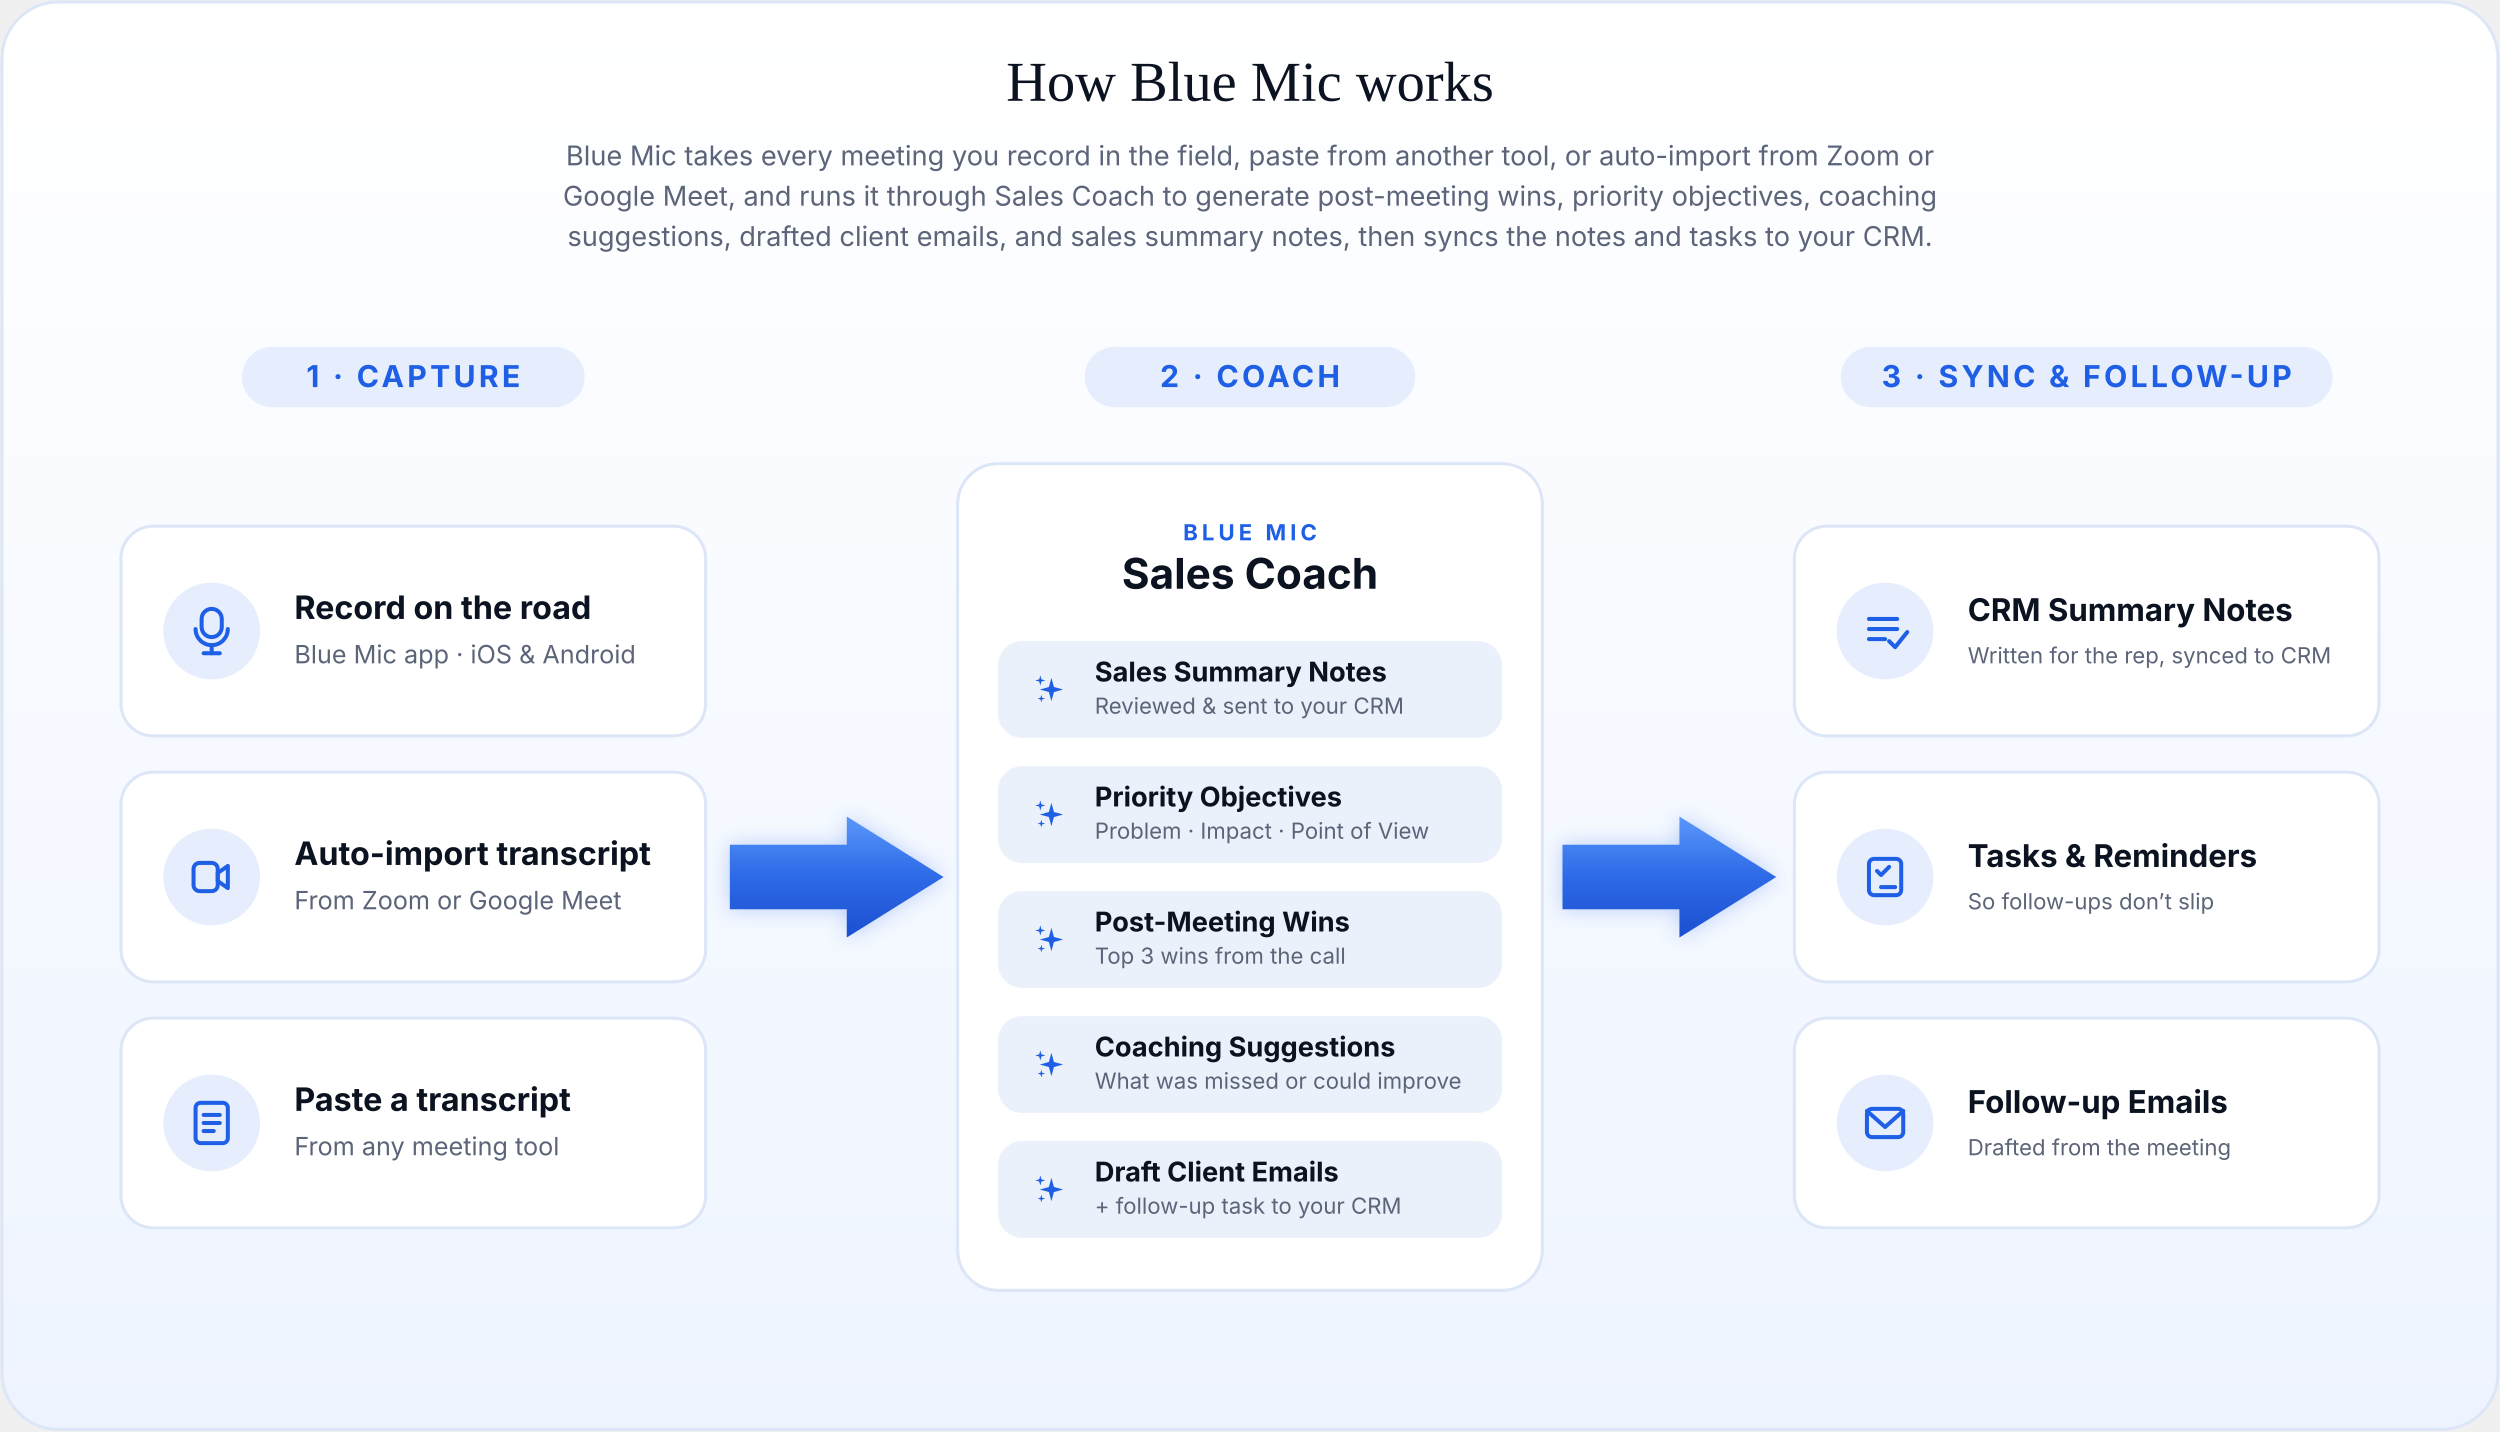
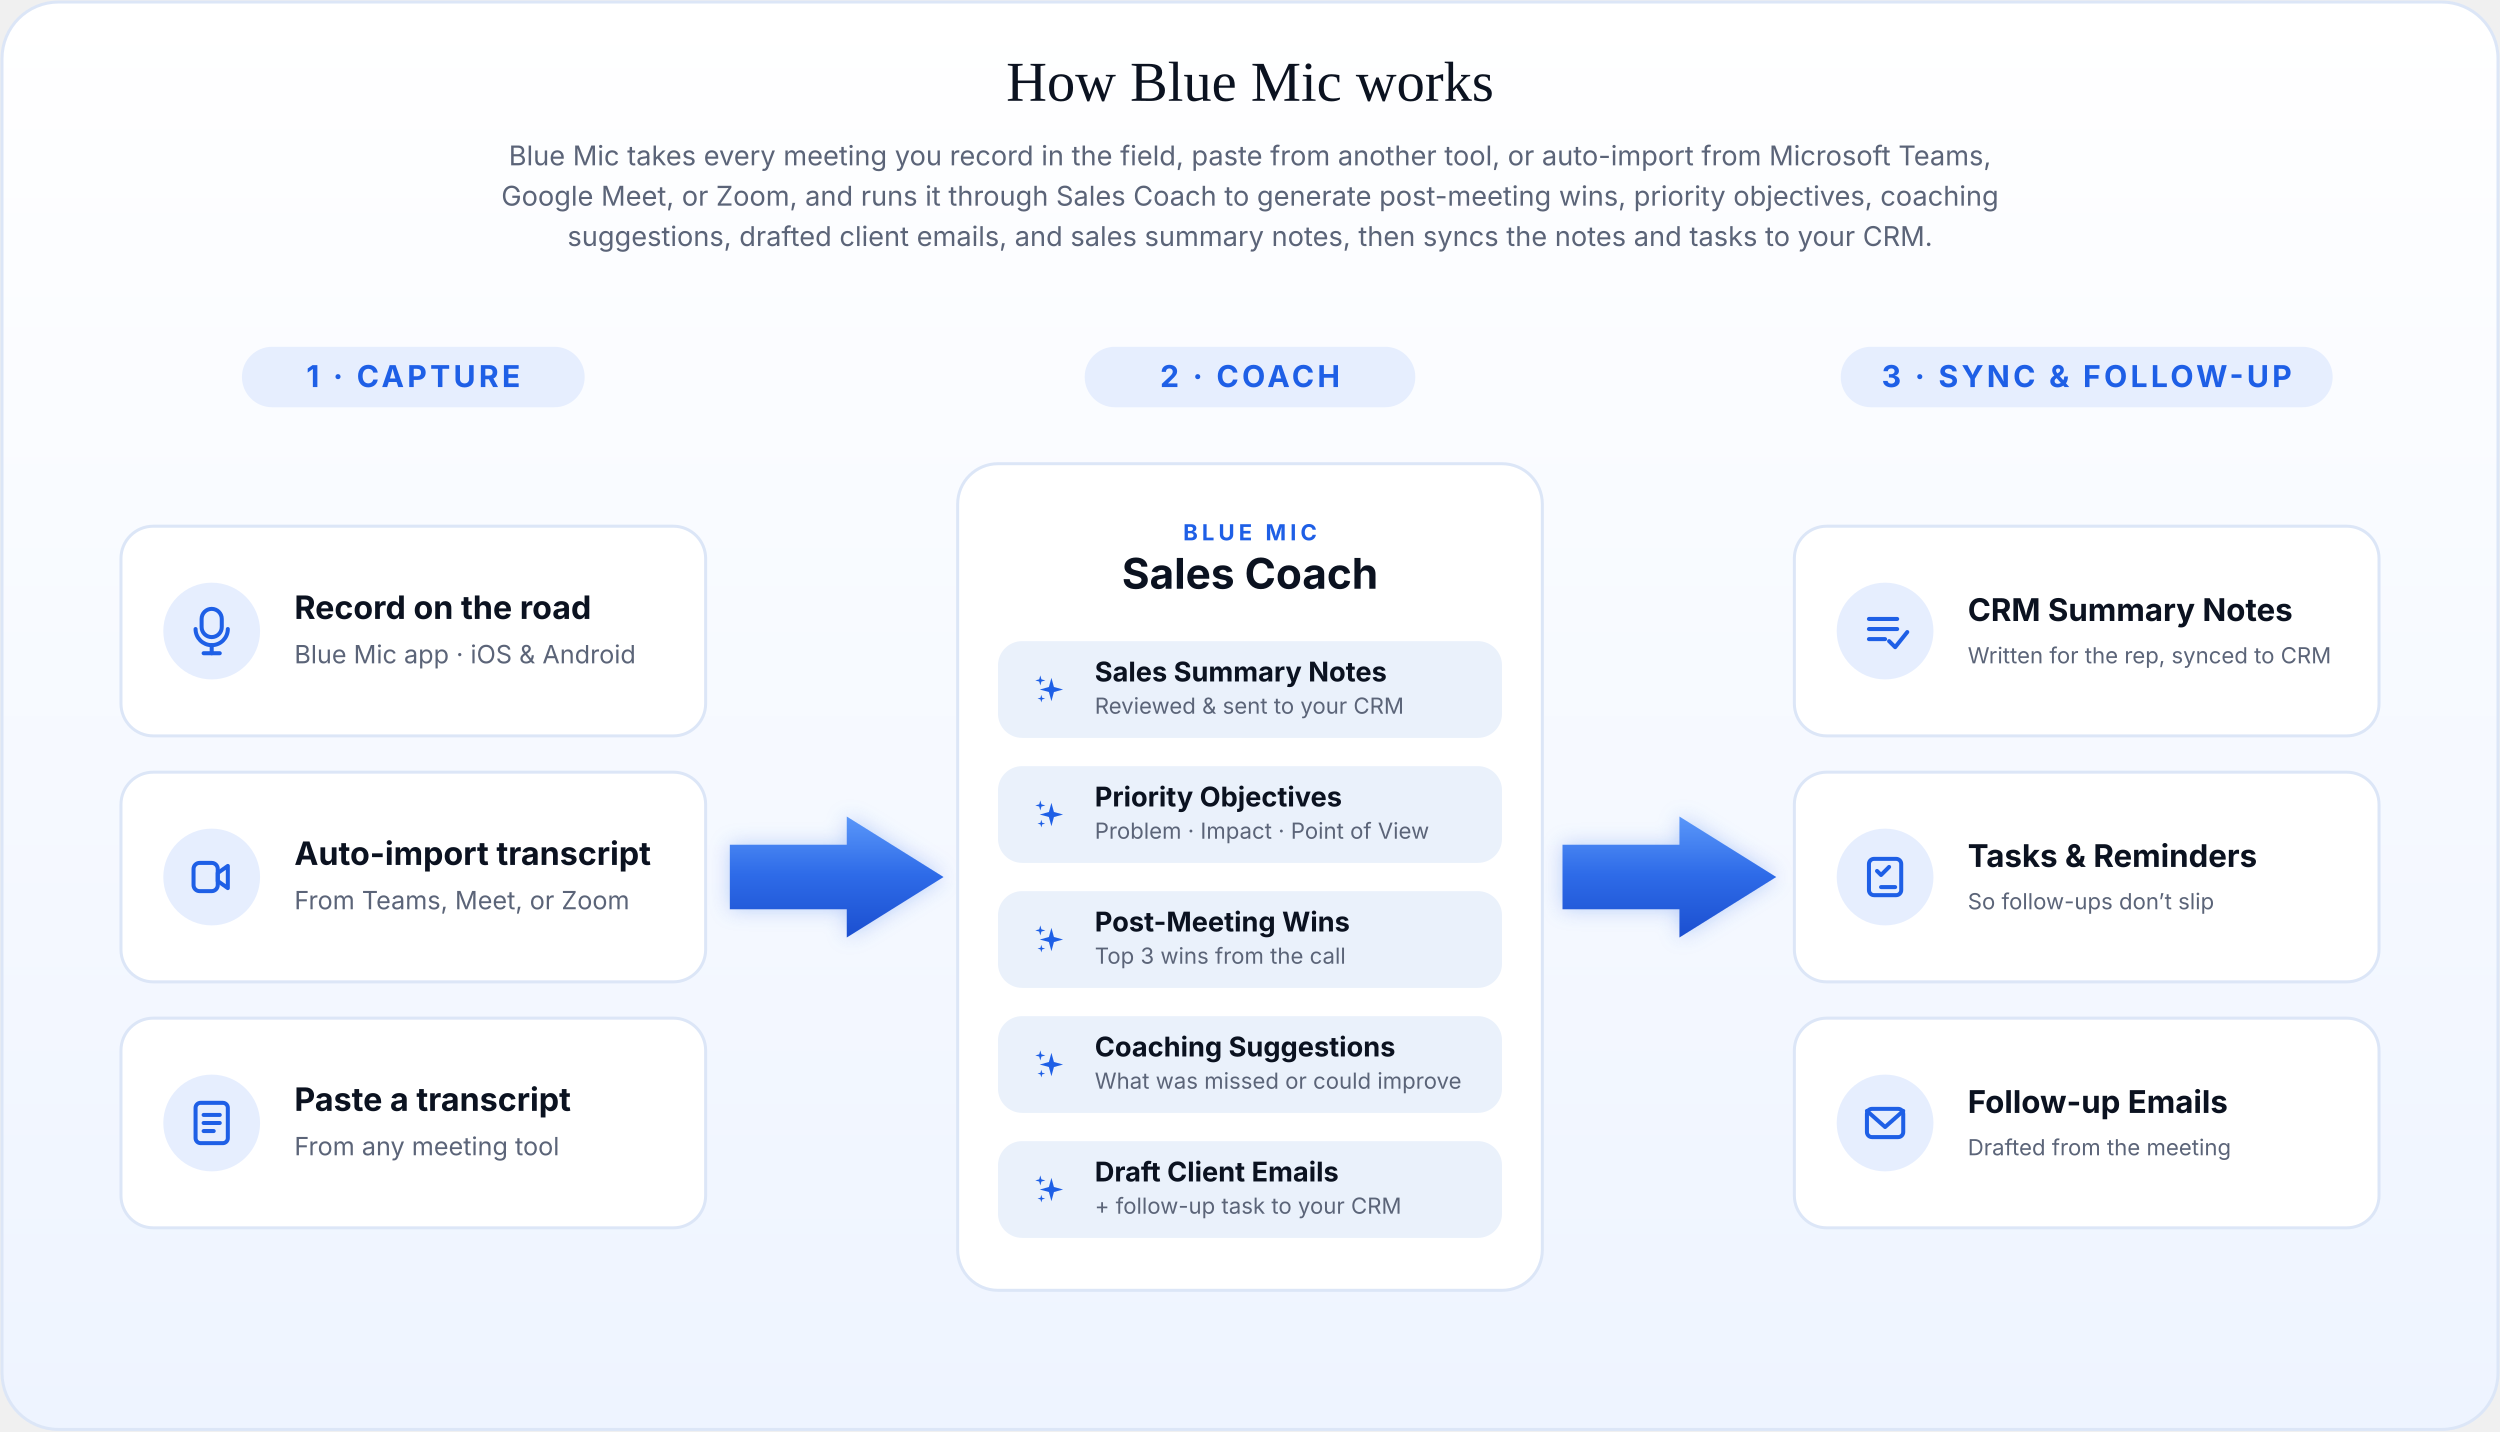
- <svg xmlns="http://www.w3.org/2000/svg" viewBox="0 0 1240 710" width="1240" height="710" font-family="Inter, -apple-system, 'Segoe UI', Roboto, Arial, sans-serif" role="img" aria-label="The Blue Mic workflow: capture a meeting by recording on the road with the iOS or Android app, pasting a transcript, or auto-importing from Zoom or Google Meet, run Sales Coach, then sync notes, tasks, and follow-up emails back to your CRM.">
+ <svg xmlns="http://www.w3.org/2000/svg" viewBox="0 0 1240 710" width="1240" height="710" font-family="Inter, -apple-system, 'Segoe UI', Roboto, Arial, sans-serif" role="img" aria-label="The Blue Mic workflow: capture a meeting by recording on the road with the iOS or Android app, pasting a transcript, or auto-importing from Microsoft Teams, Google Meet, or Zoom, run Sales Coach, then sync notes, tasks, and follow-up emails back to your CRM.">
  <defs>
    <linearGradient id="panelBg" x1="0" y1="0" x2="0" y2="1">
      <stop offset="0%" stop-color="#FFFFFF" />
      <stop offset="100%" stop-color="#EEF4FF" />
    </linearGradient>
    <linearGradient id="accent" x1="0" y1="0" x2="1" y2="0">
      <stop offset="0%" stop-color="#3B82F6" />
      <stop offset="55%" stop-color="#1E5FE6" />
      <stop offset="100%" stop-color="#1E3A8A" />
    </linearGradient>
    <linearGradient id="arrowFill" x1="0" y1="0" x2="0" y2="1">
      <stop offset="0%" stop-color="#5A97F9" />
      <stop offset="48%" stop-color="#2E6BE8" />
      <stop offset="100%" stop-color="#1B4FD0" />
    </linearGradient>
    <linearGradient id="flowBand" x1="0" y1="0" x2="1" y2="0">
      <stop offset="0%" stop-color="#FFFFFF" stop-opacity="0" />
      <stop offset="50%" stop-color="#EAF3FF" stop-opacity="0.75" />
      <stop offset="100%" stop-color="#FFFFFF" stop-opacity="0" />
    </linearGradient>
    <filter id="arrowGlow" x="-40%" y="-70%" width="180%" height="240%">
      <feGaussianBlur stdDeviation="5" />
    </filter>
    <filter id="glowBlur" x="-55%" y="-55%" width="210%" height="210%" color-interpolation-filters="sRGB">
      <feGaussianBlur stdDeviation="13" />
    </filter>
    <clipPath id="clipA">
      <path d="M362 339 L420 339 L420 325 L468 355 L420 385 L420 371 L362 371 Z" />
    </clipPath>
    <clipPath id="clipB">
      <path d="M775 339 L833 339 L833 325 L881 355 L833 385 L833 371 L775 371 Z" />
    </clipPath>
  </defs>
  <style>
    /* Static "done" checks shown only when motion is reduced; animated layers hidden. */
    .rm-static { display: none; }
    @media (prefers-reduced-motion: reduce) {
      .comet { display: none; }
      .rm-static { display: inline; }
    }
  </style>
  <rect x="1" y="1" width="1238" height="708" rx="28" fill="url(#panelBg)" stroke="#DCE6F7" stroke-width="1.5" />
  <g class="comet" transform="translate(0,80)">
    <g opacity="0">
      <rect x="53" y="174" width="304" height="362" rx="22" fill="#3B82F6" opacity="0.30" filter="url(#glowBlur)" />
      <animate attributeName="opacity" dur="40s" repeatCount="indefinite" calcMode="spline" values="0;0;1;1;0;0" keyTimes="0;0.005;0.037;0.215;0.25;1" keySplines="0 0 1 1;0.42 0 0.58 1;0 0 1 1;0.42 0 0.58 1;0 0 1 1" />
    </g>
    <g opacity="0">
      <rect x="468" y="143" width="304" height="424" rx="24" fill="#3B82F6" opacity="0.30" filter="url(#glowBlur)" />
      <animate attributeName="opacity" dur="40s" repeatCount="indefinite" calcMode="spline" values="0;0;1;1;0;0" keyTimes="0;0.055;0.087;0.215;0.25;1" keySplines="0 0 1 1;0.42 0 0.58 1;0 0 1 1;0.42 0 0.58 1;0 0 1 1" />
    </g>
    <g opacity="0">
      <rect x="883" y="174" width="304" height="362" rx="22" fill="#3B82F6" opacity="0.30" filter="url(#glowBlur)" />
      <animate attributeName="opacity" dur="40s" repeatCount="indefinite" calcMode="spline" values="0;0;1;1;0;0" keyTimes="0;0.138;0.175;0.215;0.25;1" keySplines="0 0 1 1;0.42 0 0.58 1;0 0 1 1;0.42 0 0.58 1;0 0 1 1" />
    </g>
  </g>
  <text x="620" y="50" text-anchor="middle" font-size="28" font-weight="400" fill="#0B1220" font-family="'Instrument Serif', 'Iowan Old Style', 'Apple Garamond', Georgia, 'Times New Roman', serif">How Blue Mic works</text>
-   <text x="620" y="82" text-anchor="middle" font-size="13.5" fill="#5B6478">Blue Mic takes every meeting you record in the field, paste from another tool, or auto-import from Zoom or</text>
-   <text x="620" y="102" text-anchor="middle" font-size="13.5" fill="#5B6478">Google Meet, and runs it through Sales Coach to generate post-meeting wins, priority objectives, coaching</text>
+   <text x="620" y="82" text-anchor="middle" font-size="13.5" fill="#5B6478">Blue Mic takes every meeting you record in the field, paste from another tool, or auto-import from Microsoft Teams,</text>
+   <text x="620" y="102" text-anchor="middle" font-size="13.5" fill="#5B6478">Google Meet, or Zoom, and runs it through Sales Coach to generate post-meeting wins, priority objectives, coaching</text>
  <text x="620" y="122" text-anchor="middle" font-size="13.5" fill="#5B6478">suggestions, drafted client emails, and sales summary notes, then syncs the notes and tasks to your CRM.</text>
  <g font-size="15" font-weight="700" letter-spacing="1.6" text-anchor="middle">
    <g>
      <rect x="120" y="172" width="170" height="30" rx="15" fill="#E6EEFE" />
      <text x="205" y="192" fill="#1E5FE6">1 · CAPTURE</text>
    </g>
    <g>
      <rect x="538" y="172" width="164" height="30" rx="15" fill="#E6EEFE" />
      <text x="620" y="192" fill="#1E5FE6">2 · COACH</text>
    </g>
    <g>
      <rect x="913" y="172" width="244" height="30" rx="15" fill="#E6EEFE" />
      <text x="1035" y="192" fill="#1E5FE6">3 · SYNC &amp; FOLLOW-UP</text>
    </g>
  </g>
  <g transform="translate(0,80)">
    <path d="M362 339 L420 339 L420 325 L468 355 L420 385 L420 371 L362 371 Z" fill="#2E6BE8" opacity="0.30" filter="url(#arrowGlow)" />
    <path d="M362 339 L420 339 L420 325 L468 355 L420 385 L420 371 L362 371 Z" fill="url(#arrowFill)" />
    <g class="comet" clip-path="url(#clipA)">
      <rect x="356" y="315" width="46" height="80" fill="url(#flowBand)" opacity="0">
        <animateTransform attributeName="transform" type="translate" dur="40s" repeatCount="indefinite" keyTimes="0;0.015;0.075;0.25;1" values="-45 0;-45 0;115 0;115 0;115 0" />
        <animate attributeName="opacity" dur="40s" repeatCount="indefinite" values="0;0;0.9;0.9;0;0;0" keyTimes="0;0.015;0.021;0.069;0.075;0.25;1" />
      </rect>
    </g>
    <path d="M775 339 L833 339 L833 325 L881 355 L833 385 L833 371 L775 371 Z" fill="#2E6BE8" opacity="0.30" filter="url(#arrowGlow)" />
    <path d="M775 339 L833 339 L833 325 L881 355 L833 385 L833 371 L775 371 Z" fill="url(#arrowFill)" />
    <g class="comet" clip-path="url(#clipB)">
      <rect x="769" y="315" width="46" height="80" fill="url(#flowBand)" opacity="0">
        <animateTransform attributeName="transform" type="translate" dur="40s" repeatCount="indefinite" keyTimes="0;0.117;0.177;0.25;1" values="-45 0;-45 0;115 0;115 0;115 0" />
        <animate attributeName="opacity" dur="40s" repeatCount="indefinite" values="0;0;0.9;0.9;0;0;0" keyTimes="0;0.117;0.124;0.171;0.177;0.25;1" />
      </rect>
    </g>
    <rect x="60" y="181" width="290" height="104" rx="16" fill="#FFFFFF" stroke="#DCE6F7" stroke-width="1.5" />
    <circle cx="105" cy="233" r="24" fill="#E6EEFE" />
    <g transform="translate(105,233)" fill="none" stroke="#1E5FE6" stroke-width="2" stroke-linecap="round" stroke-linejoin="round">
      <rect x="-5" y="-11" width="10" height="14" rx="5" />
      <path d="M-8 -1 a8 8 0 0 0 16 0" />
      <line x1="0" y1="7" x2="0" y2="11" />
      <line x1="-4" y1="11" x2="4" y2="11" />
    </g>
    <text x="146" y="227" font-size="16" font-weight="700" fill="#0B1220">Record on the road</text>
    <text x="146" y="249" font-size="12.5" fill="#5B6478">Blue Mic app · iOS &amp; Android</text>
    <rect x="60" y="303" width="290" height="104" rx="16" fill="#FFFFFF" stroke="#DCE6F7" stroke-width="1.5" />
    <circle cx="105" cy="355" r="24" fill="#E6EEFE" />
    <g transform="translate(105,355)" fill="none" stroke="#1E5FE6" stroke-width="2" stroke-linecap="round" stroke-linejoin="round">
      <rect x="-9" y="-7" width="12" height="14" rx="3" />
      <path d="M3 -2 L8 -5.5 L8 5.5 L3 2 Z" />
    </g>
    <text x="146" y="349" font-size="16" font-weight="700" fill="#0B1220">Auto-import transcript</text>
-     <text x="146" y="371" font-size="12.5" fill="#5B6478">From Zoom or Google Meet</text>
+     <text x="146" y="371" font-size="12.5" fill="#5B6478">From Teams, Meet, or Zoom</text>
    <rect x="60" y="425" width="290" height="104" rx="16" fill="#FFFFFF" stroke="#DCE6F7" stroke-width="1.5" />
    <circle cx="105" cy="477" r="24" fill="#E6EEFE" />
    <g transform="translate(105,477)" fill="none" stroke="#1E5FE6" stroke-width="2" stroke-linecap="round" stroke-linejoin="round">
      <rect x="-8" y="-10" width="16" height="20" rx="2.5" />
      <line x1="-4" y1="-4" x2="4" y2="-4" />
      <line x1="-4" y1="0" x2="4" y2="0" />
      <line x1="-4" y1="4" x2="1" y2="4" />
    </g>
    <text x="146" y="471" font-size="16" font-weight="700" fill="#0B1220">Paste a transcript</text>
    <text x="146" y="493" font-size="12.5" fill="#5B6478">From any meeting tool</text>
    <rect x="475" y="150" width="290" height="410" rx="20" fill="#FFFFFF" stroke="#DCE6F7" stroke-width="1.5" />
    <text x="620" y="188" text-anchor="middle" font-size="11" font-weight="700" letter-spacing="2" fill="#1E5FE6">BLUE MIC</text>
    <text x="620" y="212" text-anchor="middle" font-size="21" font-weight="700" fill="#0B1220">Sales Coach</text>
    <g>
      <rect x="495" y="238" width="250" height="48" rx="12" fill="#EAF1FB" />
      <g class="rm-static">
        <circle cx="520" cy="262" r="11" fill="#34C759" />
        <path d="M515 262 l3.2 3.2 L525 258.5" fill="none" stroke="#FFFFFF" stroke-width="2.2" stroke-linecap="round" stroke-linejoin="round" />
      </g>
      <g class="comet" transform="translate(521,262)" fill="#1E5FE6">
        <path d="M0.5 -5.8 L1.75 -1.25 L6.3 0 L1.75 1.25 L0.5 5.8 L-0.75 1.25 L-5.3 0 L-0.75 -1.25 Z" />
        <path d="M-5 -7 L-4.45 -5.05 L-2.5 -4.5 L-4.45 -3.95 L-5 -2 L-5.55 -3.95 L-7.5 -4.5 L-5.55 -5.05 Z" />
        <path d="M-4.5 2.6 L-4.08 4.08 L-2.6 4.5 L-4.08 4.92 L-4.5 6.4 L-4.92 4.92 L-6.4 4.5 L-4.92 4.08 Z" />
        <animate attributeName="opacity" dur="40s" repeatCount="indefinite" values="1;1;0;0;1" keyTimes="0;0.062;0.075;0.9;1" />
      </g>
      <g class="comet" opacity="0">
        <circle cx="520" cy="262" r="11" fill="#34C759" />
        <path d="M515 262 l3.2 3.2 L525 258.5" fill="none" stroke="#FFFFFF" stroke-width="2.2" stroke-linecap="round" stroke-linejoin="round" />
        <animate attributeName="opacity" dur="40s" repeatCount="indefinite" values="0;0;1;1;0" keyTimes="0;0.062;0.075;0.9;1" />
      </g>
      <text x="543" y="258" font-size="13.5" font-weight="700" fill="#0B1220">Sales Summary Notes</text>
      <text x="543" y="274" font-size="11" fill="#5B6478">Reviewed &amp; sent to your CRM</text>
      <rect x="495" y="300" width="250" height="48" rx="12" fill="#EAF1FB" />
      <g class="rm-static">
        <circle cx="520" cy="324" r="11" fill="#34C759" />
        <path d="M515 324 l3.2 3.2 L525 320.5" fill="none" stroke="#FFFFFF" stroke-width="2.2" stroke-linecap="round" stroke-linejoin="round" />
      </g>
      <g class="comet" transform="translate(521,324)" fill="#1E5FE6">
        <path d="M0.5 -5.8 L1.75 -1.25 L6.3 0 L1.75 1.25 L0.5 5.8 L-0.75 1.25 L-5.3 0 L-0.75 -1.25 Z" />
        <path d="M-5 -7 L-4.45 -5.05 L-2.5 -4.5 L-4.45 -3.95 L-5 -2 L-5.55 -3.95 L-7.5 -4.5 L-5.55 -5.05 Z" />
        <path d="M-4.5 2.6 L-4.08 4.08 L-2.6 4.5 L-4.08 4.92 L-4.5 6.4 L-4.92 4.92 L-6.4 4.5 L-4.92 4.08 Z" />
        <animate attributeName="opacity" dur="40s" repeatCount="indefinite" values="1;1;0;0;1" keyTimes="0;0.075;0.087;0.9;1" />
      </g>
      <g class="comet" opacity="0">
        <circle cx="520" cy="324" r="11" fill="#34C759" />
        <path d="M515 324 l3.2 3.2 L525 320.5" fill="none" stroke="#FFFFFF" stroke-width="2.2" stroke-linecap="round" stroke-linejoin="round" />
        <animate attributeName="opacity" dur="40s" repeatCount="indefinite" values="0;0;1;1;0" keyTimes="0;0.075;0.087;0.9;1" />
      </g>
      <text x="543" y="320" font-size="13.5" font-weight="700" fill="#0B1220">Priority Objectives</text>
      <text x="543" y="336" font-size="11" fill="#5B6478">Problem · Impact · Point of View</text>
      <rect x="495" y="362" width="250" height="48" rx="12" fill="#EAF1FB" />
      <g class="rm-static">
        <circle cx="520" cy="386" r="11" fill="#34C759" />
        <path d="M515 386 l3.2 3.2 L525 382.5" fill="none" stroke="#FFFFFF" stroke-width="2.2" stroke-linecap="round" stroke-linejoin="round" />
      </g>
      <g class="comet" transform="translate(521,386)" fill="#1E5FE6">
        <path d="M0.5 -5.8 L1.75 -1.25 L6.3 0 L1.75 1.25 L0.5 5.8 L-0.75 1.25 L-5.3 0 L-0.75 -1.25 Z" />
        <path d="M-5 -7 L-4.45 -5.05 L-2.5 -4.5 L-4.45 -3.95 L-5 -2 L-5.55 -3.95 L-7.5 -4.5 L-5.55 -5.05 Z" />
        <path d="M-4.5 2.6 L-4.08 4.08 L-2.6 4.5 L-4.08 4.92 L-4.5 6.4 L-4.92 4.92 L-6.4 4.5 L-4.92 4.08 Z" />
        <animate attributeName="opacity" dur="40s" repeatCount="indefinite" values="1;1;0;0;1" keyTimes="0;0.087;0.1;0.9;1" />
      </g>
      <g class="comet" opacity="0">
        <circle cx="520" cy="386" r="11" fill="#34C759" />
        <path d="M515 386 l3.2 3.2 L525 382.5" fill="none" stroke="#FFFFFF" stroke-width="2.2" stroke-linecap="round" stroke-linejoin="round" />
        <animate attributeName="opacity" dur="40s" repeatCount="indefinite" values="0;0;1;1;0" keyTimes="0;0.087;0.1;0.9;1" />
      </g>
      <text x="543" y="382" font-size="13.5" font-weight="700" fill="#0B1220">Post-Meeting Wins</text>
      <text x="543" y="398" font-size="11" fill="#5B6478">Top 3 wins from the call</text>
      <rect x="495" y="424" width="250" height="48" rx="12" fill="#EAF1FB" />
      <g class="rm-static">
        <circle cx="520" cy="448" r="11" fill="#34C759" />
        <path d="M515 448 l3.2 3.2 L525 444.5" fill="none" stroke="#FFFFFF" stroke-width="2.2" stroke-linecap="round" stroke-linejoin="round" />
      </g>
      <g class="comet" transform="translate(521,448)" fill="#1E5FE6">
        <path d="M0.5 -5.8 L1.75 -1.25 L6.3 0 L1.75 1.25 L0.5 5.8 L-0.75 1.25 L-5.3 0 L-0.75 -1.25 Z" />
        <path d="M-5 -7 L-4.45 -5.05 L-2.5 -4.5 L-4.45 -3.95 L-5 -2 L-5.55 -3.95 L-7.5 -4.5 L-5.55 -5.05 Z" />
        <path d="M-4.5 2.6 L-4.08 4.08 L-2.6 4.5 L-4.08 4.92 L-4.5 6.4 L-4.92 4.92 L-6.4 4.5 L-4.92 4.08 Z" />
        <animate attributeName="opacity" dur="40s" repeatCount="indefinite" values="1;1;0;0;1" keyTimes="0;0.1;0.113;0.9;1" />
      </g>
      <g class="comet" opacity="0">
        <circle cx="520" cy="448" r="11" fill="#34C759" />
        <path d="M515 448 l3.2 3.2 L525 444.5" fill="none" stroke="#FFFFFF" stroke-width="2.2" stroke-linecap="round" stroke-linejoin="round" />
        <animate attributeName="opacity" dur="40s" repeatCount="indefinite" values="0;0;1;1;0" keyTimes="0;0.1;0.113;0.9;1" />
      </g>
      <text x="543" y="444" font-size="13.5" font-weight="700" fill="#0B1220">Coaching Suggestions</text>
      <text x="543" y="460" font-size="11" fill="#5B6478">What was missed or could improve</text>
      <rect x="495" y="486" width="250" height="48" rx="12" fill="#EAF1FB" />
      <g class="rm-static">
        <circle cx="520" cy="510" r="11" fill="#34C759" />
        <path d="M515 510 l3.2 3.2 L525 506.5" fill="none" stroke="#FFFFFF" stroke-width="2.2" stroke-linecap="round" stroke-linejoin="round" />
      </g>
      <g class="comet" transform="translate(521,510)" fill="#1E5FE6">
        <path d="M0.5 -5.8 L1.75 -1.25 L6.3 0 L1.75 1.25 L0.5 5.8 L-0.75 1.25 L-5.3 0 L-0.75 -1.25 Z" />
        <path d="M-5 -7 L-4.45 -5.05 L-2.5 -4.5 L-4.45 -3.95 L-5 -2 L-5.55 -3.95 L-7.5 -4.5 L-5.55 -5.05 Z" />
        <path d="M-4.5 2.6 L-4.08 4.08 L-2.6 4.5 L-4.08 4.92 L-4.5 6.4 L-4.92 4.92 L-6.4 4.5 L-4.92 4.08 Z" />
        <animate attributeName="opacity" dur="40s" repeatCount="indefinite" values="1;1;0;0;1" keyTimes="0;0.113;0.125;0.9;1" />
      </g>
      <g class="comet" opacity="0">
        <circle cx="520" cy="510" r="11" fill="#34C759" />
        <path d="M515 510 l3.2 3.2 L525 506.5" fill="none" stroke="#FFFFFF" stroke-width="2.2" stroke-linecap="round" stroke-linejoin="round" />
        <animate attributeName="opacity" dur="40s" repeatCount="indefinite" values="0;0;1;1;0" keyTimes="0;0.113;0.125;0.9;1" />
      </g>
      <text x="543" y="506" font-size="13.5" font-weight="700" fill="#0B1220">Draft Client Emails</text>
      <text x="543" y="522" font-size="11" fill="#5B6478">+ follow-up task to your CRM</text>
    </g>
    <rect x="890" y="181" width="290" height="104" rx="16" fill="#FFFFFF" stroke="#DCE6F7" stroke-width="1.5" />
    <circle cx="935" cy="233" r="24" fill="#E6EEFE" />
    <g transform="translate(935,233)" fill="none" stroke="#1E5FE6" stroke-width="2" stroke-linecap="round" stroke-linejoin="round">
      <line x1="-8" y1="-6" x2="6" y2="-6" />
      <line x1="-8" y1="-1" x2="6" y2="-1" />
      <line x1="-8" y1="4" x2="0" y2="4" />
      <path d="M2 5 l3 3 l6 -7.5" />
    </g>
    <text x="976" y="228" font-size="15.5" font-weight="700" fill="#0B1220">CRM Summary Notes</text>
    <text x="976" y="249" font-size="11" fill="#5B6478">Written for the rep, synced to CRM</text>
    <rect x="890" y="303" width="290" height="104" rx="16" fill="#FFFFFF" stroke="#DCE6F7" stroke-width="1.5" />
    <circle cx="935" cy="355" r="24" fill="#E6EEFE" />
    <g transform="translate(935,355)" fill="none" stroke="#1E5FE6" stroke-width="2" stroke-linecap="round" stroke-linejoin="round">
      <rect x="-8" y="-9" width="16" height="18" rx="2.5" />
      <path d="M-4 -3 l2 2 l4 -4" />
      <line x1="-2" y1="5" x2="5" y2="5" />
    </g>
    <text x="976" y="350" font-size="15.5" font-weight="700" fill="#0B1220">Tasks &amp; Reminders</text>
    <text x="976" y="371" font-size="11" fill="#5B6478">So follow-ups don’t slip</text>
    <rect x="890" y="425" width="290" height="104" rx="16" fill="#FFFFFF" stroke="#DCE6F7" stroke-width="1.5" />
    <circle cx="935" cy="477" r="24" fill="#E6EEFE" />
    <g transform="translate(935,477)" fill="none" stroke="#1E5FE6" stroke-width="2" stroke-linecap="round" stroke-linejoin="round">
      <rect x="-9" y="-7" width="18" height="14" rx="2.5" />
      <path d="M-9 -6 L0 2 L9 -6" />
    </g>
    <text x="976" y="472" font-size="15.5" font-weight="700" fill="#0B1220">Follow-up Emails</text>
    <text x="976" y="493" font-size="11" fill="#5B6478">Drafted from the meeting</text>
  </g>
</svg>
